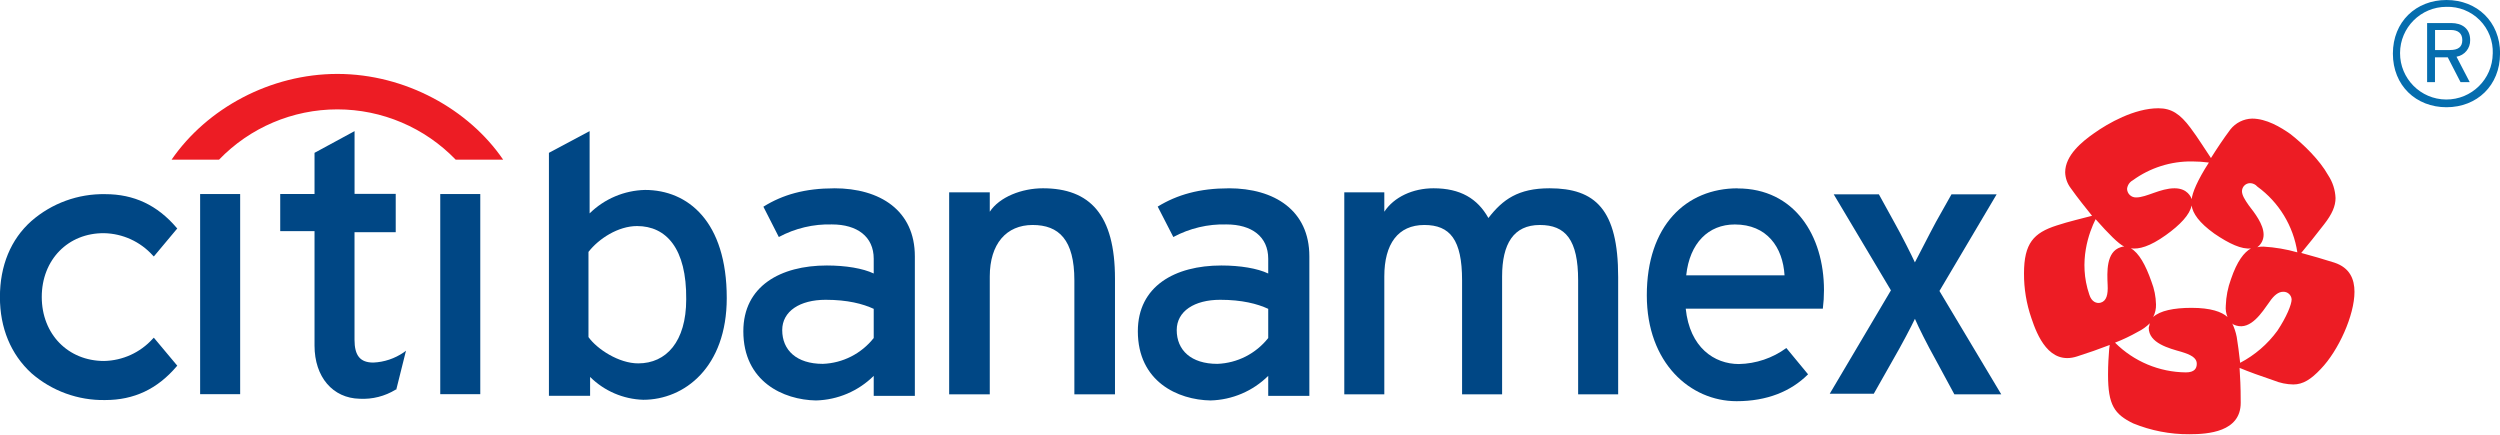
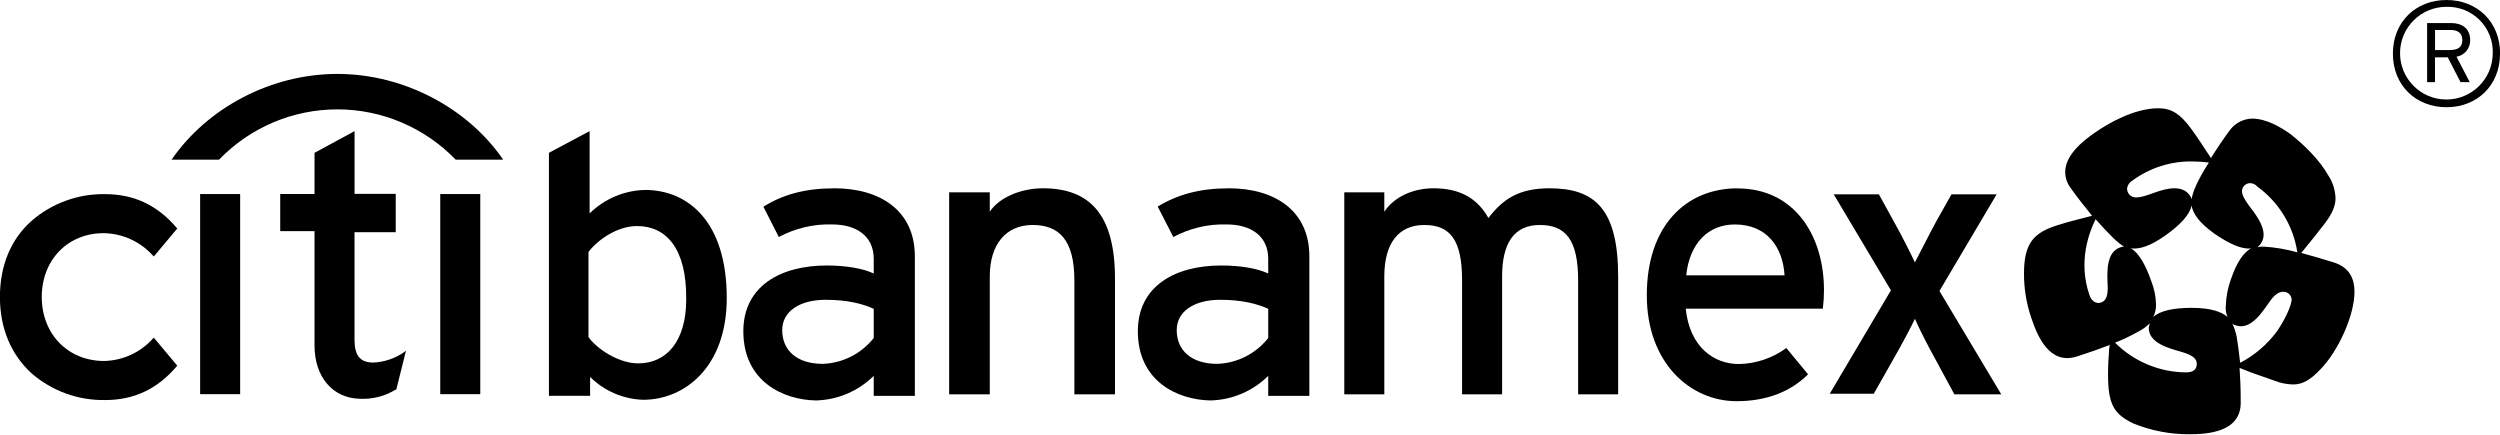
<svg xmlns="http://www.w3.org/2000/svg" id="Layer_1" data-name="Layer 1" viewBox="0 0 677.05 117.58">
-   <path d="M181.74,368.46H168.89a44.51,44.51,0,0,0-64.11,0H91.93c9.6-13.94,26.79-23.23,44.91-23.23C155.26,345.24,172.45,354.84,181.74,368.46Z" transform="translate(-45.47 -325.21)" style="fill:#ed1c24" />
-   <path d="M639.17,368.93a26.74,26.74,0,0,0-16.1,5.11,3,3,0,0,0-1.55,2.32,2.39,2.39,0,0,0,2.48,2.32c2.79,0,6.5-2.48,10.38-2.48,3.56,0,4.49,2.48,4.65,2.94.15-1.7,1.55-5.11,4.65-9.91A36,36,0,0,0,639.17,368.93Zm15.64,5.88a2.21,2.21,0,0,0-2.17,2.17c0,1.08.77,2.32,1.86,3.87,1.55,2,4,5.11,4,7.9a4.19,4.19,0,0,1-1.7,3.41,6.34,6.34,0,0,1,1.7-.16,42.88,42.88,0,0,1,9.14,1.55,27,27,0,0,0-10.84-17.81A2.63,2.63,0,0,0,654.81,374.81ZM613,384.57C611.3,388,608.2,396,611.3,405c.62,2,2,2.48,3.1,2.17,1.55-.46,2-2.17,1.86-4.8-.15-3.41-.46-9,3.56-10.22a2.3,2.3,0,0,1,.93-.16C619.19,391.23,616.56,388.59,613,384.57Zm26-3.72c-.46,2.48-3.1,5.27-7,8.05-4.34,3.1-7.28,3.87-9.45,3.56,2.17,1.24,4,4.49,5.57,9a18.08,18.08,0,0,1,1.24,6.19,6.93,6.93,0,0,1-.77,3.41c1.86-1.7,5.57-2.48,10.37-2.48,5.26,0,8.21,1.08,9.76,2.48a6.54,6.54,0,0,1-.46-3.1,22.94,22.94,0,0,1,1.39-7.12c1.7-5,3.56-7.28,5.42-8.36-2.48.31-5.88-1.24-9.91-4C641,385.5,639.32,383,639,380.85Zm24.78,23.38q-1.86,0-3.72,2.79c-2,2.79-5,7.59-9,6.35-.46-.15-.93-.31-1.08-.62a15,15,0,0,1,1.24,3.72q.46,2.79.93,7a29.38,29.38,0,0,0,10.07-8.67c2.48-3.72,3.87-7.12,3.87-8.52A2.2,2.2,0,0,0,663.79,404.23Zm-36.08,8.52a12.4,12.4,0,0,1-3.25,2.32,47,47,0,0,1-6.19,2.94,27.47,27.47,0,0,0,19.2,8.05c2.32,0,2.94-1.08,2.94-2.32,0-1.7-1.7-2.48-4.18-3.25-3.25-.93-8.83-2.32-8.83-6.5C627.56,413.52,627.56,413.06,627.71,412.75ZM630,354.53c3.56,0,5.88,1.55,8.67,5.27,2,2.63,4.18,6.19,5.57,8.21,1.55-2.48,3.41-5.27,5.26-7.74a7.77,7.77,0,0,1,5.88-2.94c3.87,0,7.74,2.32,10.38,4.18,3.56,2.79,7.9,7,10.22,11.15a12.07,12.07,0,0,1,2,6.19c0,2.17-.93,4.34-3.1,7.12-2,2.63-4.65,5.88-6.19,7.74,2.94.77,6,1.7,9,2.63,4.18,1.39,5.42,4.49,5.42,7.9,0,6.35-4.34,15.95-9.14,20.91-2.63,2.79-4.8,4.18-7.43,4.18a14.52,14.52,0,0,1-5.26-1.08c-3.25-1.08-7.12-2.48-9.29-3.41.15,2.94.31,4.49.31,9.45,0,7.9-8.83,8.52-13.94,8.52a39.52,39.52,0,0,1-15.18-2.94c-5.11-2.48-6.81-5-6.81-13.16,0-2.79.15-5,.31-7l.15-1.08c-2.79,1.08-5.88,2.17-8.83,3.1-7.59,2.48-10.84-5.73-12.39-10.37a36.43,36.43,0,0,1-2-12.08c0-8.21,2.63-11,8.83-13,3.25-1.08,7.28-2,9.6-2.63-1.86-2.32-3.87-4.8-5.73-7.43a7.43,7.43,0,0,1-1.55-4.34c0-4.65,4.65-8.36,7.74-10.53C616.41,358.55,623.53,354.53,630,354.53Z" transform="translate(-45.47 -325.21)" style="fill:#ed1c24" />
-   <rect x="119.23" y="52.55" width="10.84" height="54.2" style="fill:#004785" />
-   <path d="M154.8,420.65l.62-.46-2.63,10.53h-.15a16.9,16.9,0,0,1-9.76,2.48c-7.28-.15-12.23-5.88-12.23-14.4v-31h-9.29V377.75h9.29V366.6l10.84-5.88v17h11.15v10.38H141.48v29.11c0,4.34,1.55,6.19,5.11,6.19A15.74,15.74,0,0,0,154.8,420.65Z" transform="translate(-45.47 -325.21)" style="fill:#004785" />
-   <rect x="54.2" y="52.55" width="10.84" height="54.2" style="fill:#004785" />
-   <path d="M56.78,405.63c0,10.07,7.12,17.34,16.88,17.34a18.26,18.26,0,0,0,13.16-6l.31-.31,6.35,7.59-.15.16c-5.26,6.19-11.61,9.14-19.36,9.14a29.57,29.57,0,0,1-20-7.28c-5.57-5.11-8.52-12.23-8.52-20.6,0-8.52,2.94-15.64,8.52-20.6a29.58,29.58,0,0,1,20-7.28c7.74,0,14.09,2.94,19.36,9.14l.15.15-6.35,7.59-.31-.31a18.26,18.26,0,0,0-13.16-6C63.9,388.28,56.78,395.56,56.78,405.63Z" transform="translate(-45.47 -325.21)" style="fill:#004785" />
-   <path d="M587.45,432h-12.7l-5.11-9.45c-2.17-3.87-4.65-8.83-5.57-11-.93,2-3.72,7.28-5.88,11l-5.26,9.29H541l16.57-28-15.49-26h12.23l4.18,7.59c2.17,3.87,4.65,8.83,5.57,10.84,1.08-2,3.72-7.28,5.73-11l4.18-7.43h12.23l-15.49,26.17Z" transform="translate(-45.47 -325.21)" style="fill:#004785" />
-   <path d="M515.29,386c-7.12,0-12.23,5-13.16,13.78h26.63C528.3,392.16,524,386,515.29,386Zm.77-9.76c15.33,0,23.38,12.7,23.38,27.56a40,40,0,0,1-.31,5H502c1.08,10.53,7.74,15,14.4,15a22.5,22.5,0,0,0,12.85-4.34l5.88,7.12c-4.65,4.65-11.15,7.28-19.36,7.28-12.54,0-24.31-10.37-24.31-28.65C491.44,386.27,502.13,376.21,516.06,376.21Z" transform="translate(-45.47 -325.21)" style="fill:#004785" />
-   <path d="M483.7,400.21V432H472.86V401.14c0-11-3.41-15-10.37-15-7.12,0-10.22,5.11-10.22,13.94V432H441.43V401.14c0-11-3.25-15-10.22-15-7.12,0-10.84,5.11-10.84,13.94V432H409.53V377.29h10.84v5.26c2.63-4,7.74-6.35,13.32-6.35,7.28,0,11.92,2.79,14.87,8.05,3.87-5,8.05-8.05,16.57-8.05C477.51,376.21,483.7,381.94,483.7,400.21Z" transform="translate(-45.47 -325.21)" style="fill:#004785" />
-   <path d="M375.92,406.4c-7,0-11.77,3.1-11.77,8.21,0,5.42,3.87,9.14,11,9.14a18.41,18.41,0,0,0,13.78-7v-7.9C386,407.49,381.81,406.4,375.92,406.4Zm2.32-30.2c12.39,0,21.83,6,21.83,18.43v37.78H388.93V427a23,23,0,0,1-15.64,6.66c-8.83-.15-19.67-5.11-19.67-18.74,0-12.23,10.07-17.81,22.61-17.81,5.11,0,9.76.77,12.7,2.17v-4c0-6-4.49-9.29-11.3-9.29a28.72,28.72,0,0,0-14.4,3.41L359,381.16C364.31,377.91,370.35,376.21,378.25,376.21Z" transform="translate(-45.47 -325.21)" style="fill:#004785" />
-   <path d="M269.08,406.4c-7,0-11.77,3.1-11.77,8.21,0,5.42,3.87,9.14,11,9.14a18.41,18.41,0,0,0,13.78-7v-7.9C279.14,407.49,275,406.4,269.08,406.4Zm2.32-30.2c12.39,0,21.83,6,21.83,18.43v37.78H282.09V427a23,23,0,0,1-15.64,6.66c-8.83-.15-19.67-5.11-19.67-18.74,0-12.23,10.07-17.81,22.61-17.81,5.11,0,9.76.77,12.7,2.17v-4c0-6-4.49-9.29-11.3-9.29a28.72,28.72,0,0,0-14.4,3.41l-4.18-8.21C257.46,377.91,263.5,376.21,271.4,376.21Z" transform="translate(-45.47 -325.21)" style="fill:#004785" />
-   <path d="M347.43,400.67V432h-11V401.14c0-11-4.18-15-11.3-15s-11.61,5.11-11.61,13.94V432h-11V377.29h11v5.26c2.63-4,8.67-6.35,14.4-6.35C340.62,376.21,347.43,383.33,347.43,400.67Z" transform="translate(-45.47 -325.21)" style="fill:#004785" />
-   <path d="M218,386.43c-5.11,0-10.37,3.41-13.16,7v23.07c2.32,3.25,8.21,7.12,13.47,7.12,7.59,0,13-5.88,13-17.34C231.45,392.47,225.87,386.43,218,386.43Zm-12.85-25.71V383a22.15,22.15,0,0,1,15-6.35c11.61,0,22.14,8.52,22.14,29.27,0,18.74-11.46,27.56-22.61,27.56a21.35,21.35,0,0,1-14.4-6.19v5.11H194.13V366.6Z" transform="translate(-45.47 -325.21)" style="fill:#004785" />
-   <path d="M712.31,336.07c0,1.85-1.09,2.69-3.38,2.69h-4v-5.43h4.26C711.19,333.33,712.31,334.26,712.31,336.07Zm2.13,0c0-3.18-2.25-4.62-5.15-4.62h-6.51v16h2.13v-6.72h3.46l3.46,6.72h2.49l-3.58-6.88A4.44,4.44,0,0,0,714.44,336.07Zm6.11,3.66A12.55,12.55,0,1,1,708,327.06,12.2,12.2,0,0,1,720.56,339.73Zm2,0c0-8.65-6.27-14.52-14.52-14.52s-14.52,5.87-14.52,14.52,6.27,14.52,14.52,14.52S722.53,348.37,722.53,339.73Z" transform="translate(-45.47 -325.21)" style="fill:#056dae" />
+   <path d="M181.74,368.46H168.89a44.51,44.51,0,0,0-64.11,0H91.93c9.6-13.94,26.79-23.23,44.91-23.23C155.26,345.24,172.45,354.84,181.74,368.46Z" transform="translate(-45.47 -325.21)" fill="currentColor" />
+   <path d="M639.17,368.93a26.74,26.74,0,0,0-16.1,5.11,3,3,0,0,0-1.55,2.32,2.39,2.39,0,0,0,2.48,2.32c2.79,0,6.5-2.48,10.38-2.48,3.56,0,4.49,2.48,4.65,2.94.15-1.7,1.55-5.11,4.65-9.91A36,36,0,0,0,639.17,368.93Zm15.64,5.88a2.21,2.21,0,0,0-2.17,2.17c0,1.08.77,2.32,1.86,3.87,1.55,2,4,5.11,4,7.9a4.19,4.19,0,0,1-1.7,3.41,6.34,6.34,0,0,1,1.7-.16,42.88,42.88,0,0,1,9.14,1.55,27,27,0,0,0-10.84-17.81A2.63,2.63,0,0,0,654.81,374.81ZM613,384.57C611.3,388,608.2,396,611.3,405c.62,2,2,2.48,3.1,2.17,1.55-.46,2-2.17,1.86-4.8-.15-3.41-.46-9,3.56-10.22a2.3,2.3,0,0,1,.93-.16C619.19,391.23,616.56,388.59,613,384.57Zm26-3.72c-.46,2.48-3.1,5.27-7,8.05-4.34,3.1-7.28,3.87-9.45,3.56,2.17,1.24,4,4.49,5.57,9a18.08,18.08,0,0,1,1.24,6.19,6.93,6.93,0,0,1-.77,3.41c1.86-1.7,5.57-2.48,10.37-2.48,5.26,0,8.21,1.08,9.76,2.48a6.54,6.54,0,0,1-.46-3.1,22.94,22.94,0,0,1,1.39-7.12c1.7-5,3.56-7.28,5.42-8.36-2.48.31-5.88-1.24-9.91-4C641,385.5,639.32,383,639,380.85Zm24.78,23.38q-1.86,0-3.72,2.79c-2,2.79-5,7.59-9,6.35-.46-.15-.93-.31-1.08-.62a15,15,0,0,1,1.24,3.72q.46,2.79.93,7a29.38,29.38,0,0,0,10.07-8.67c2.48-3.72,3.87-7.12,3.87-8.52A2.2,2.2,0,0,0,663.79,404.23Zm-36.08,8.52a12.4,12.4,0,0,1-3.25,2.32,47,47,0,0,1-6.19,2.94,27.47,27.47,0,0,0,19.2,8.05c2.32,0,2.94-1.08,2.94-2.32,0-1.7-1.7-2.48-4.18-3.25-3.25-.93-8.83-2.32-8.83-6.5C627.56,413.52,627.56,413.06,627.71,412.75ZM630,354.53c3.56,0,5.88,1.55,8.67,5.27,2,2.63,4.18,6.19,5.57,8.21,1.55-2.48,3.41-5.27,5.26-7.74a7.77,7.77,0,0,1,5.88-2.94c3.87,0,7.74,2.32,10.38,4.18,3.56,2.79,7.9,7,10.22,11.15a12.07,12.07,0,0,1,2,6.19c0,2.17-.93,4.34-3.1,7.12-2,2.63-4.65,5.88-6.19,7.74,2.94.77,6,1.7,9,2.63,4.18,1.39,5.42,4.49,5.42,7.9,0,6.35-4.34,15.95-9.14,20.91-2.63,2.79-4.8,4.18-7.43,4.18a14.52,14.52,0,0,1-5.26-1.08c-3.25-1.08-7.12-2.48-9.29-3.41.15,2.94.31,4.49.31,9.45,0,7.9-8.83,8.52-13.94,8.52a39.52,39.52,0,0,1-15.18-2.94c-5.11-2.48-6.81-5-6.81-13.16,0-2.79.15-5,.31-7l.15-1.08c-2.79,1.08-5.88,2.17-8.83,3.1-7.59,2.48-10.84-5.73-12.39-10.37a36.43,36.43,0,0,1-2-12.08c0-8.21,2.63-11,8.83-13,3.25-1.08,7.28-2,9.6-2.63-1.86-2.32-3.87-4.8-5.73-7.43a7.43,7.43,0,0,1-1.55-4.34c0-4.65,4.65-8.36,7.74-10.53C616.41,358.55,623.53,354.53,630,354.53Z" transform="translate(-45.47 -325.21)" fill="currentColor" />
+   <rect x="119.23" y="52.55" width="10.84" height="54.2" fill="currentColor" />
+   <path d="M154.8,420.65l.62-.46-2.63,10.53h-.15a16.9,16.9,0,0,1-9.76,2.48c-7.28-.15-12.23-5.88-12.23-14.4v-31h-9.29V377.75h9.29V366.6l10.84-5.88v17h11.15v10.38H141.48v29.11c0,4.34,1.55,6.19,5.11,6.19A15.74,15.74,0,0,0,154.8,420.65Z" transform="translate(-45.47 -325.21)" fill="currentColor" />
+   <rect x="54.2" y="52.55" width="10.84" height="54.2" fill="currentColor" />
+   <path d="M56.78,405.63c0,10.07,7.12,17.34,16.88,17.34a18.26,18.26,0,0,0,13.16-6l.31-.31,6.35,7.59-.15.16c-5.26,6.19-11.61,9.14-19.36,9.14a29.57,29.57,0,0,1-20-7.28c-5.57-5.11-8.52-12.23-8.52-20.6,0-8.52,2.94-15.64,8.52-20.6a29.58,29.58,0,0,1,20-7.28c7.74,0,14.09,2.94,19.36,9.14l.15.15-6.35,7.59-.31-.31a18.26,18.26,0,0,0-13.16-6C63.9,388.28,56.78,395.56,56.78,405.63Z" transform="translate(-45.47 -325.21)" fill="currentColor" />
+   <path d="M587.45,432h-12.7l-5.11-9.45c-2.17-3.87-4.65-8.83-5.57-11-.93,2-3.72,7.28-5.88,11l-5.26,9.29H541l16.57-28-15.49-26h12.23l4.18,7.59c2.17,3.87,4.65,8.83,5.57,10.84,1.08-2,3.72-7.28,5.73-11l4.18-7.43h12.23l-15.49,26.17Z" transform="translate(-45.47 -325.21)" fill="currentColor" />
+   <path d="M515.29,386c-7.12,0-12.23,5-13.16,13.78h26.63C528.3,392.16,524,386,515.29,386Zm.77-9.76c15.33,0,23.38,12.7,23.38,27.56a40,40,0,0,1-.31,5H502c1.08,10.53,7.74,15,14.4,15a22.5,22.5,0,0,0,12.85-4.34l5.88,7.12c-4.65,4.65-11.15,7.28-19.36,7.28-12.54,0-24.31-10.37-24.31-28.65C491.44,386.27,502.13,376.21,516.06,376.21Z" transform="translate(-45.47 -325.21)" fill="currentColor" />
+   <path d="M483.7,400.21V432H472.86V401.14c0-11-3.41-15-10.37-15-7.12,0-10.22,5.11-10.22,13.94V432H441.43V401.14c0-11-3.25-15-10.22-15-7.12,0-10.84,5.11-10.84,13.94V432H409.53V377.29h10.84v5.26c2.63-4,7.74-6.35,13.32-6.35,7.28,0,11.92,2.79,14.87,8.05,3.87-5,8.05-8.05,16.57-8.05C477.51,376.21,483.7,381.94,483.7,400.21Z" transform="translate(-45.47 -325.21)" fill="currentColor" />
+   <path d="M375.92,406.4c-7,0-11.77,3.1-11.77,8.21,0,5.42,3.87,9.14,11,9.14a18.41,18.41,0,0,0,13.78-7v-7.9C386,407.49,381.81,406.4,375.92,406.4Zm2.32-30.2c12.39,0,21.83,6,21.83,18.43v37.78H388.93V427a23,23,0,0,1-15.64,6.66c-8.83-.15-19.67-5.11-19.67-18.74,0-12.23,10.07-17.81,22.61-17.81,5.11,0,9.76.77,12.7,2.17v-4c0-6-4.49-9.29-11.3-9.29a28.72,28.72,0,0,0-14.4,3.41L359,381.16C364.31,377.91,370.35,376.21,378.25,376.21Z" transform="translate(-45.47 -325.21)" fill="currentColor" />
+   <path d="M269.08,406.4c-7,0-11.77,3.1-11.77,8.21,0,5.42,3.87,9.14,11,9.14a18.41,18.41,0,0,0,13.78-7v-7.9C279.14,407.49,275,406.4,269.08,406.4Zm2.32-30.2c12.39,0,21.83,6,21.83,18.43v37.78H282.09V427a23,23,0,0,1-15.64,6.66c-8.83-.15-19.67-5.11-19.67-18.74,0-12.23,10.07-17.81,22.61-17.81,5.11,0,9.76.77,12.7,2.17v-4c0-6-4.49-9.29-11.3-9.29a28.72,28.72,0,0,0-14.4,3.41l-4.18-8.21C257.46,377.91,263.5,376.21,271.4,376.21Z" transform="translate(-45.47 -325.21)" fill="currentColor" />
+   <path d="M347.43,400.67V432h-11V401.14c0-11-4.18-15-11.3-15s-11.61,5.11-11.61,13.94V432h-11V377.29h11v5.26c2.63-4,8.67-6.35,14.4-6.35C340.62,376.21,347.43,383.33,347.43,400.67Z" transform="translate(-45.47 -325.21)" fill="currentColor" />
+   <path d="M218,386.43c-5.11,0-10.37,3.41-13.16,7v23.07c2.32,3.25,8.21,7.12,13.47,7.12,7.59,0,13-5.88,13-17.34C231.45,392.47,225.87,386.43,218,386.43Zm-12.85-25.71V383a22.15,22.15,0,0,1,15-6.35c11.61,0,22.14,8.52,22.14,29.27,0,18.74-11.46,27.56-22.61,27.56a21.35,21.35,0,0,1-14.4-6.19v5.11H194.13V366.6Z" transform="translate(-45.47 -325.21)" fill="currentColor" />
+   <path d="M712.31,336.07c0,1.85-1.09,2.69-3.38,2.69h-4v-5.43h4.26C711.19,333.33,712.31,334.26,712.31,336.07Zm2.13,0c0-3.18-2.25-4.62-5.15-4.62h-6.51v16h2.13v-6.72h3.46l3.46,6.72h2.49l-3.58-6.88A4.44,4.44,0,0,0,714.44,336.07Zm6.11,3.66A12.55,12.55,0,1,1,708,327.06,12.2,12.2,0,0,1,720.56,339.73Zm2,0c0-8.65-6.27-14.52-14.52-14.52s-14.52,5.87-14.52,14.52,6.27,14.52,14.52,14.52S722.53,348.37,722.53,339.73Z" transform="translate(-45.47 -325.21)" fill="currentColor" />
</svg>
